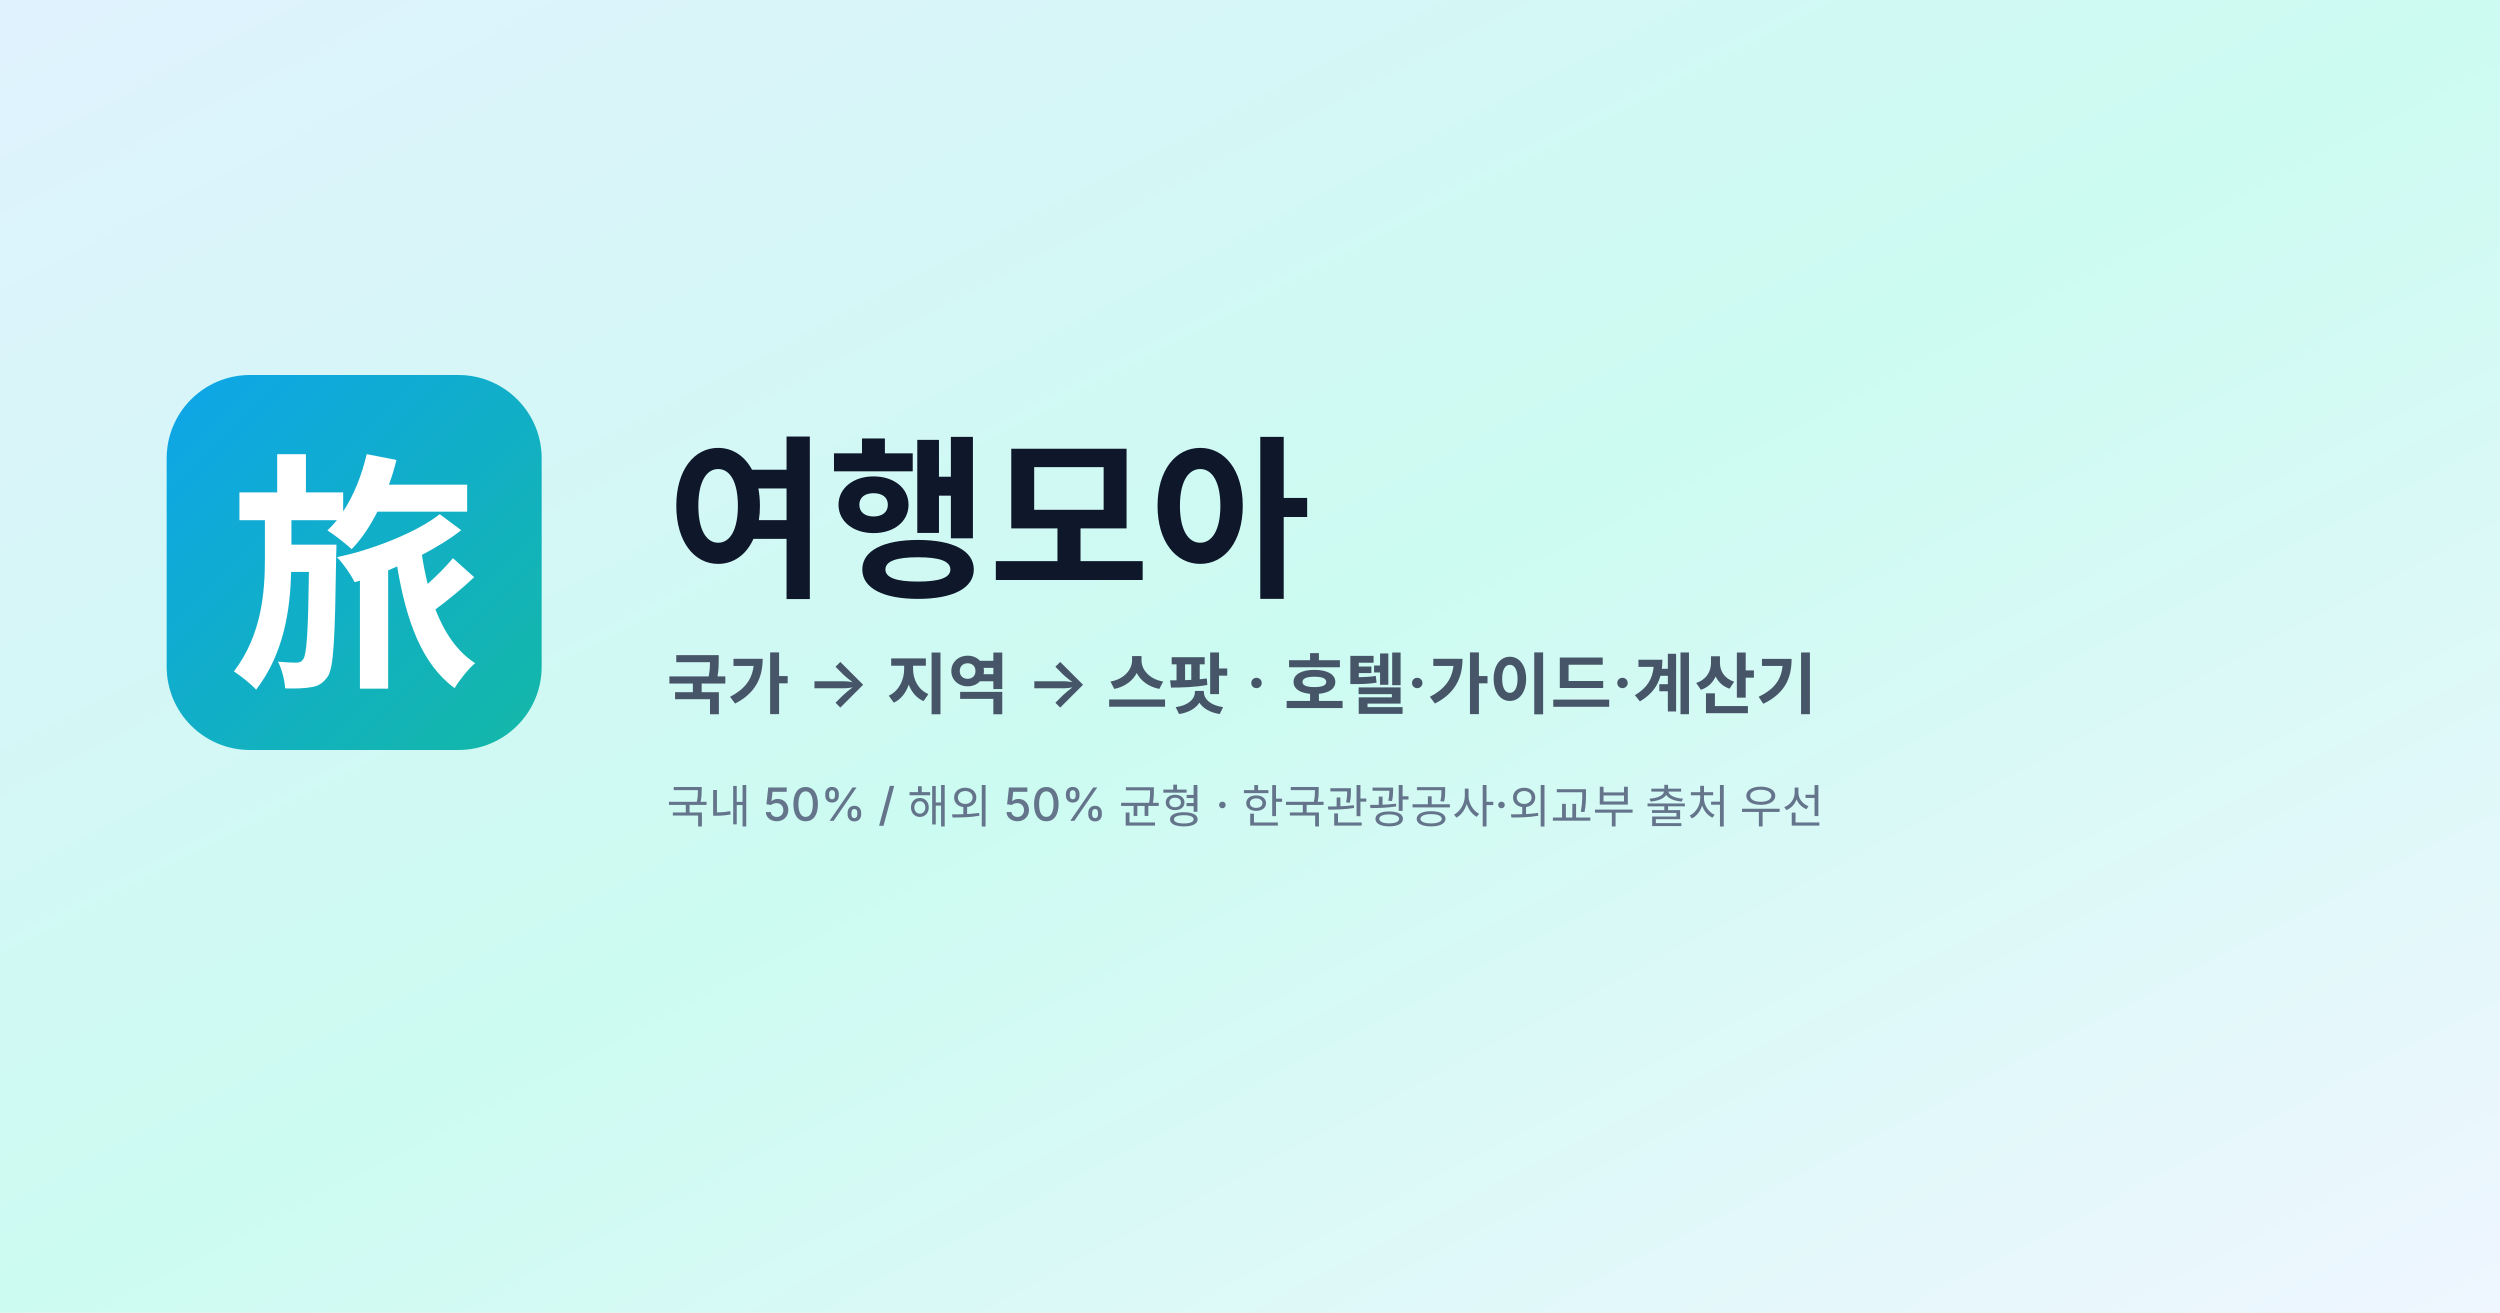
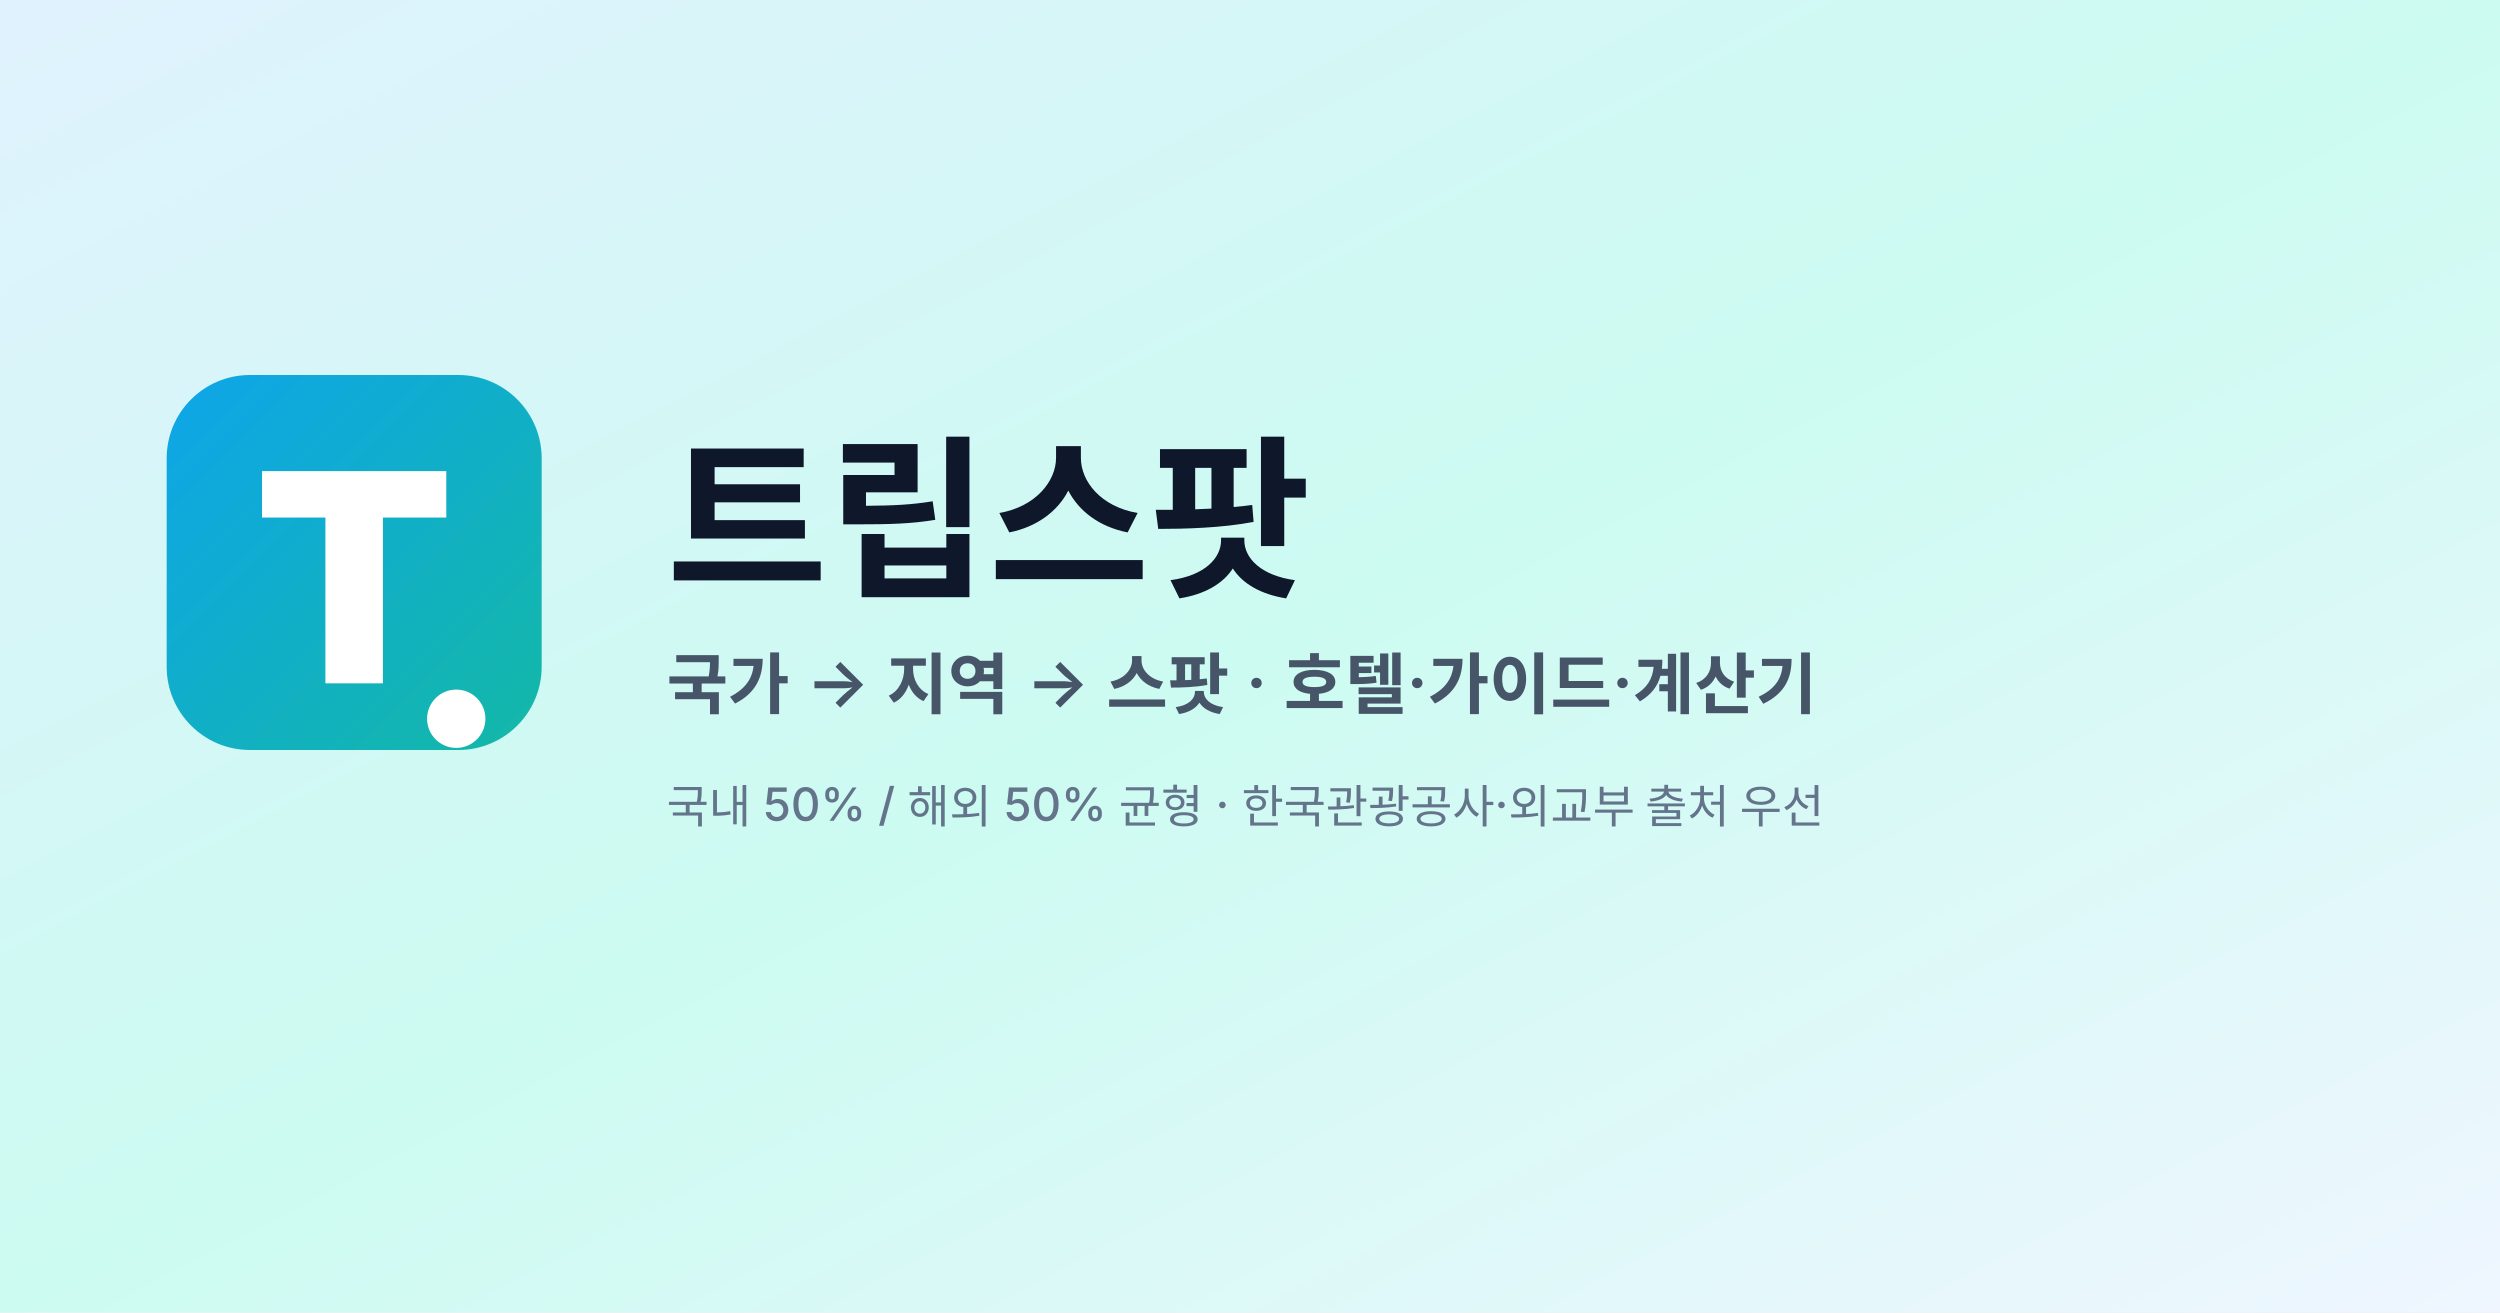
<svg xmlns="http://www.w3.org/2000/svg" viewBox="0 0 1200 630" width="1200" height="630">
  <defs>
    <linearGradient id="bg" x1="0%" y1="0%" x2="100%" y2="100%">
      <stop offset="0%" stop-color="#E0F2FE" />
      <stop offset="50%" stop-color="#CCFBF1" />
      <stop offset="100%" stop-color="#EFF6FF" />
    </linearGradient>
    <linearGradient id="mark" x1="0%" y1="0%" x2="100%" y2="100%">
      <stop offset="0%" stop-color="#0EA5E9" />
      <stop offset="100%" stop-color="#14B8A6" />
    </linearGradient>
  </defs>
  <rect width="1200" height="630" fill="url(#bg)" />
  <rect x="80" y="180" width="180" height="180" rx="40" fill="url(#mark)" />
-   <text x="170" y="320" text-anchor="middle" font-family="-apple-system, sans-serif" font-weight="900" font-size="120" fill="#FFFFFF">旅</text>
-   <text x="320" y="280" font-family="-apple-system, 'Apple SD Gothic Neo', sans-serif" font-weight="900" font-size="84" fill="#0F172A">여행모아</text>
+   <text x="170" y="328" text-anchor="middle" font-family="-apple-system, sans-serif" font-weight="900" font-size="140" fill="#FFFFFF" letter-spacing="-6">T</text>
+   <circle cx="219" cy="345" r="14" fill="#FFFFFF" />
+   <text x="320" y="280" font-family="-apple-system, 'Apple SD Gothic Neo', sans-serif" font-weight="900" font-size="84" fill="#0F172A">트립스팟</text>
  <text x="320" y="340" font-family="-apple-system, 'Apple SD Gothic Neo', sans-serif" font-weight="600" font-size="32" fill="#475569">국가 → 지역 → 스팟 · 호텔·가이드·계산기</text>
  <text x="320" y="395" font-family="-apple-system, 'Apple SD Gothic Neo', sans-serif" font-weight="500" font-size="22" fill="#64748B">국내 50% / 해외 50% 균형 · 한국관광공사·외교부 출처 우선</text>
</svg>
